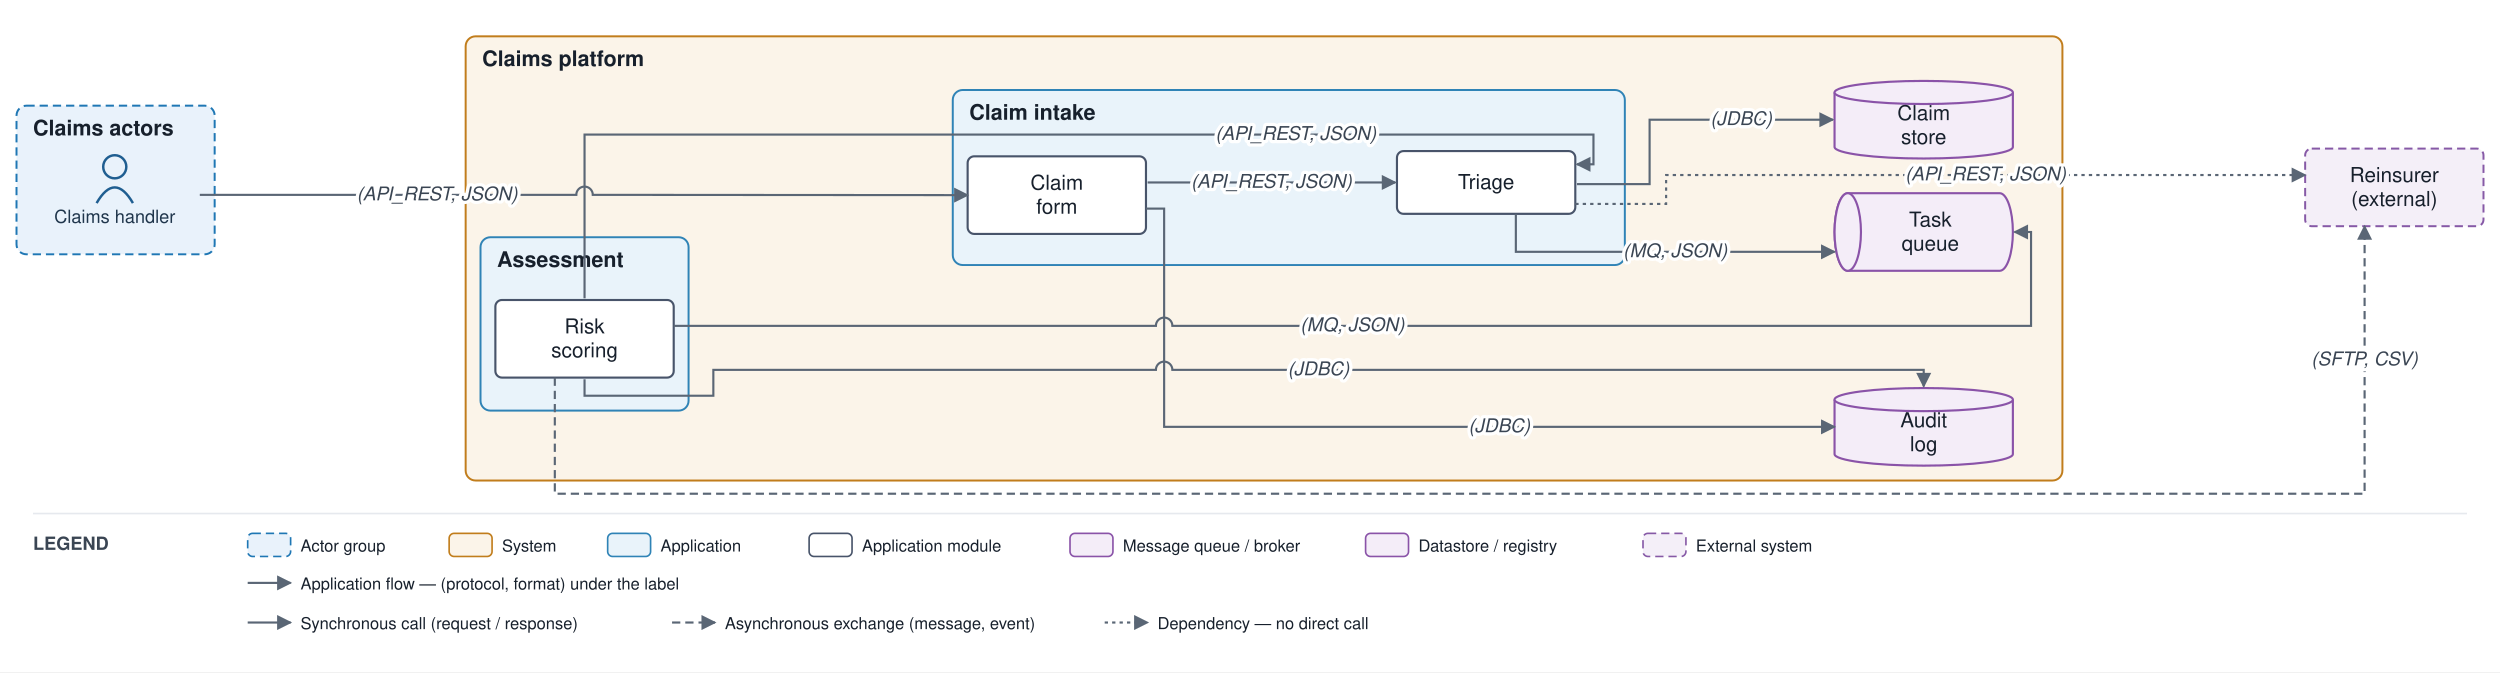
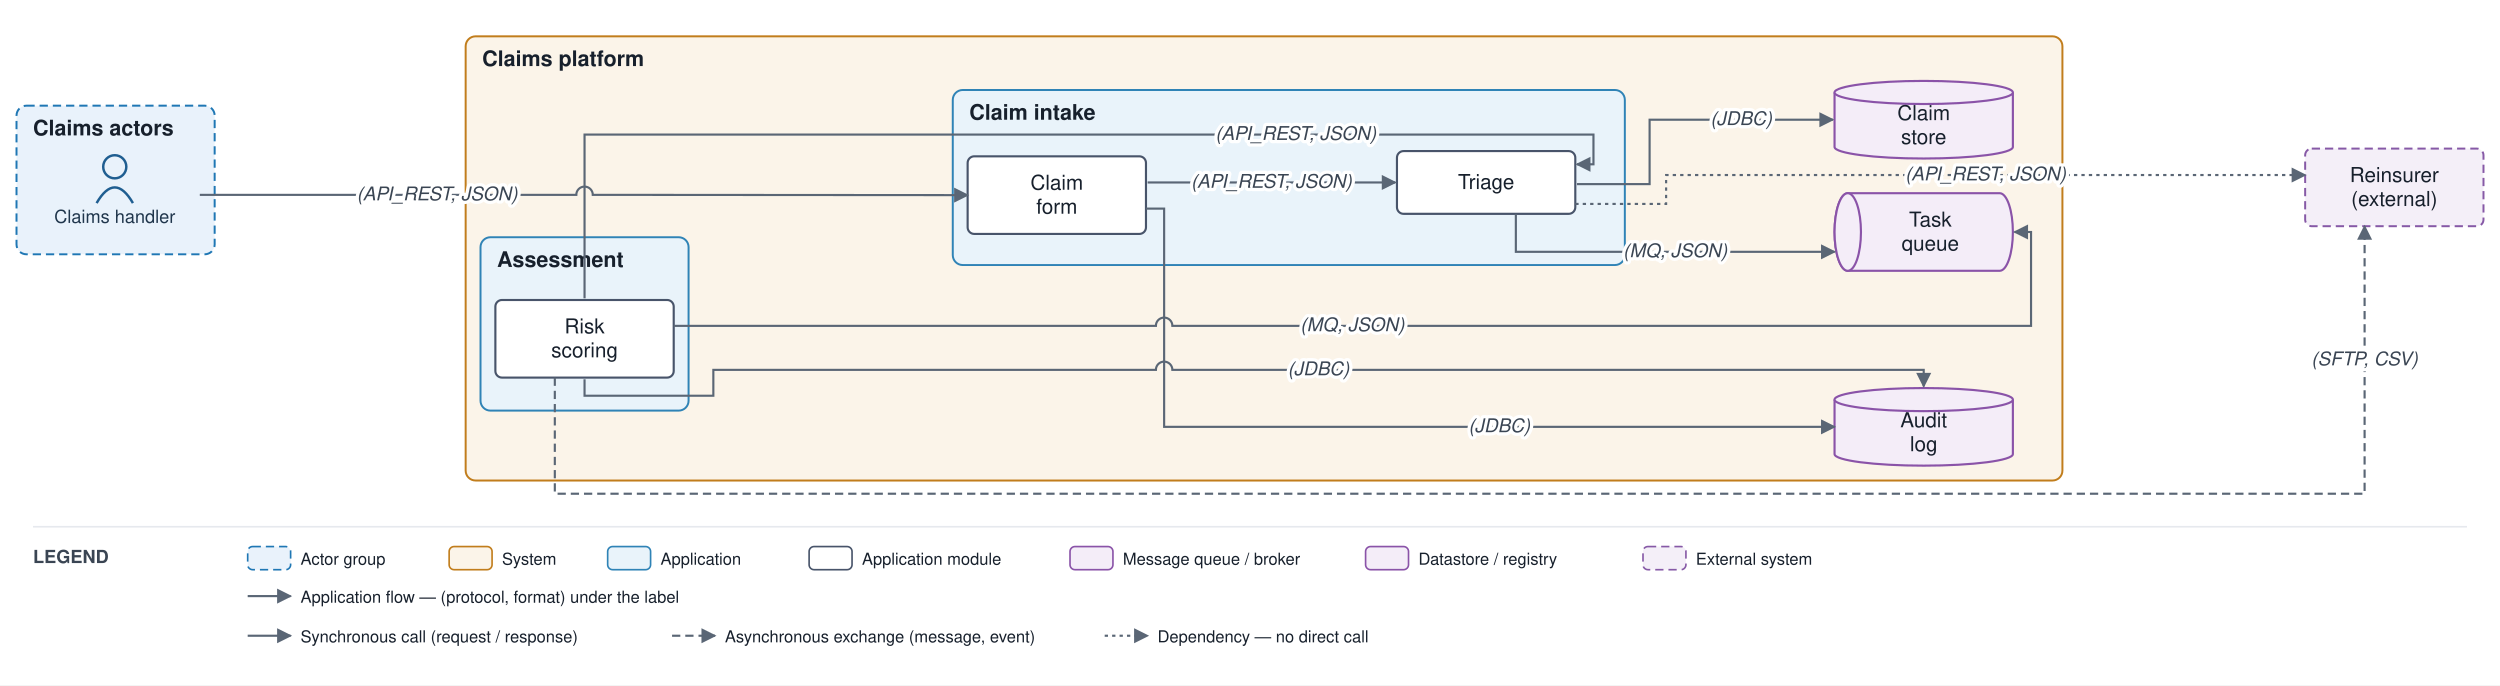
- <svg xmlns="http://www.w3.org/2000/svg" viewBox="0 0 1514 407" font-family="Helvetica,Arial,sans-serif">
+ <svg xmlns="http://www.w3.org/2000/svg" viewBox="0 0 1514 415" font-family="Helvetica,Arial,sans-serif">
  <defs>
    <marker id="arr" viewBox="0 0 10 10" refX="9" refY="5" markerWidth="7" markerHeight="7" orient="auto-start-reverse">
      <path d="M0,0 L10,5 L0,10 z" fill="#5a6675" />
    </marker>
  </defs>
-   <rect width="1514" height="407" fill="#ffffff" />
+   <rect width="1514" height="415" fill="#ffffff" />
  <rect x="10" y="64" width="120" height="90" rx="6" fill="#e9f2fb" stroke="#1f77b4" stroke-width="1.2" stroke-dasharray="5 3" />
  <text x="20" y="82" font-size="13" font-weight="bold" fill="#17202c">Claims actors</text>
  <rect x="282" y="22" width="967" height="269" rx="6" fill="#fbf4e9" stroke="#c17d1c" stroke-width="1.2" />
  <text x="292" y="40" font-size="13" font-weight="bold" fill="#17202c">Claims platform</text>
  <rect x="577" y="54.5" width="407" height="106" rx="6" fill="#e9f3fa" stroke="#2f83b6" stroke-width="1.2" />
  <text x="587" y="72.5" font-size="13" font-weight="bold" fill="#17202c">Claim intake</text>
  <rect x="291" y="143.667" width="126" height="105" rx="6" fill="#e9f3fa" stroke="#2f83b6" stroke-width="1.2" />
  <text x="301" y="161.667" font-size="13" font-weight="bold" fill="#17202c">Assessment</text>
  <circle cx="69.5" cy="101" r="7" fill="none" stroke="#1f5e91" stroke-width="1.5" />
  <path d="M 58.5 123 q 11 -19 22 0" fill="none" stroke="#1f5e91" stroke-width="1.5" />
  <text x="69.5" y="135" font-size="11" text-anchor="middle" fill="#20364c">Claims handler</text>
  <rect x="586" y="94.667" width="108" height="47" rx="4" fill="#ffffff" stroke="#48546a" stroke-width="1.3" />
  <text x="640" y="114.917" font-size="12.5" text-anchor="middle" fill="#17202c">Claim</text>
  <text x="640" y="129.417" font-size="12.5" text-anchor="middle" fill="#17202c">form</text>
  <rect x="846" y="91.5" width="108" height="38" rx="4" fill="#ffffff" stroke="#48546a" stroke-width="1.3" />
  <text x="900" y="114.5" font-size="12.5" text-anchor="middle" fill="#17202c">Triage</text>
  <rect x="300" y="181.667" width="108" height="47" rx="4" fill="#ffffff" stroke="#48546a" stroke-width="1.3" />
  <text x="354" y="201.917" font-size="12.5" text-anchor="middle" fill="#17202c">Risk</text>
  <text x="354" y="216.417" font-size="12.5" text-anchor="middle" fill="#17202c">scoring</text>
  <path d="M 1119 117 h 92 a 8 23.5 0 0 1 0 47 h -92 a 8 23.5 0 0 1 0 -47" fill="#f4edf8" stroke="#8a53a8" stroke-width="1.3" />
  <ellipse cx="1119" cy="140.5" rx="8" ry="23.5" fill="#f4edf8" stroke="#8a53a8" stroke-width="1.3" />
  <text x="1169" y="137.25" font-size="12.5" text-anchor="middle" fill="#17202c">Task</text>
  <text x="1169" y="151.75" font-size="12.5" text-anchor="middle" fill="#17202c">queue</text>
  <path d="M 1111 56 v 33 a 54 7 0 0 0 108 0 v -33" fill="#f4edf8" stroke="#8a53a8" stroke-width="1.3" />
  <ellipse cx="1165" cy="56" rx="54" ry="7" fill="#f4edf8" stroke="#8a53a8" stroke-width="1.3" />
  <text x="1165" y="72.75" font-size="12.5" text-anchor="middle" fill="#17202c">Claim</text>
  <text x="1165" y="87.25" font-size="12.5" text-anchor="middle" fill="#17202c">store</text>
  <path d="M 1111 242 v 33 a 54 7 0 0 0 108 0 v -33" fill="#f4edf8" stroke="#8a53a8" stroke-width="1.3" />
  <ellipse cx="1165" cy="242" rx="54" ry="7" fill="#f4edf8" stroke="#8a53a8" stroke-width="1.3" />
  <text x="1165" y="258.75" font-size="12.5" text-anchor="middle" fill="#17202c">Audit</text>
  <text x="1165" y="273.25" font-size="12.5" text-anchor="middle" fill="#17202c">log</text>
  <rect x="1396" y="90" width="108" height="47" rx="4" fill="#f4eff8" stroke="#8659a6" stroke-width="1.2" stroke-dasharray="5 3" />
  <text x="1450" y="110.25" font-size="12.5" text-anchor="middle" fill="#17202c">Reinsurer</text>
  <text x="1450" y="124.75" font-size="12.5" text-anchor="middle" fill="#17202c">(external)</text>
  <path d="M 121 118 L 349 118 A 5 5 0 0 1 359 118 L 586 118.167" fill="none" stroke="#5a6675" stroke-width="1.3" marker-end="url(#arr)" />
  <path d="M 695 110.5 L 845 110.5" fill="none" stroke="#5a6675" stroke-width="1.3" marker-end="url(#arr)" />
  <path d="M 955 111.5 L 999 111.5 L 999 72.5 L 1110 72.5" fill="none" stroke="#5a6675" stroke-width="1.3" marker-end="url(#arr)" />
  <path d="M 918 129.5 L 918 152.5 L 1111 152.5" fill="none" stroke="#5a6675" stroke-width="1.3" marker-end="url(#arr)" />
  <path d="M 408 197.333 L 700 197.333 A 5 5 0 0 1 710 197.333 L 1230 197.333 L 1230 140.5 L 1220 140.5" fill="none" stroke="#5a6675" stroke-width="1.3" marker-end="url(#arr)" />
  <path d="M 354 229.667 L 354 239.667 L 432 239.667 L 432 224 L 700 224 A 5 5 0 0 1 710 224 L 1165 224 L 1165 234" fill="none" stroke="#5a6675" stroke-width="1.3" marker-end="url(#arr)" />
  <path d="M 336 228.667 L 336 299 L 1432 299 L 1432 137" fill="none" stroke="#5a6675" stroke-width="1.3" stroke-dasharray="5 3" marker-end="url(#arr)" />
  <path d="M 954 123.5 L 1009 123.5 L 1009 106 L 1396 106" fill="none" stroke="#5a6675" stroke-width="1.3" stroke-dasharray="2 2.5" marker-end="url(#arr)" />
  <path d="M 694 126.333 L 705 126.333 L 705 258.5 L 1111 258.5" fill="none" stroke="#5a6675" stroke-width="1.3" marker-end="url(#arr)" />
  <path d="M 354 180.667 L 354 81.5 L 965 81.5 L 965 99.5 L 955 99.5" fill="none" stroke="#5a6675" stroke-width="1.3" marker-end="url(#arr)" />
  <text x="264.75" y="121.333" font-size="11.5" text-anchor="middle" fill="#3a4553" font-style="italic" stroke="#ffffff" stroke-width="4" paint-order="stroke" stroke-linejoin="round">(API_REST, JSON)</text>
  <text x="770" y="113.75" font-size="11.5" text-anchor="middle" fill="#3a4553" font-style="italic" stroke="#ffffff" stroke-width="4" paint-order="stroke" stroke-linejoin="round">(API_REST, JSON)</text>
  <text x="1054.5" y="75.75" font-size="11.5" text-anchor="middle" fill="#3a4553" font-style="italic" stroke="#ffffff" stroke-width="4" paint-order="stroke" stroke-linejoin="round">(JDBC)</text>
  <text x="1014.5" y="155.75" font-size="11.5" text-anchor="middle" fill="#3a4553" font-style="italic" stroke="#ffffff" stroke-width="4" paint-order="stroke" stroke-linejoin="round">(MQ, JSON)</text>
  <text x="819" y="200.583" font-size="11.5" text-anchor="middle" fill="#3a4553" font-style="italic" stroke="#ffffff" stroke-width="4" paint-order="stroke" stroke-linejoin="round">(MQ, JSON)</text>
  <text x="798.5" y="227.25" font-size="11.5" text-anchor="middle" fill="#3a4553" font-style="italic" stroke="#ffffff" stroke-width="4" paint-order="stroke" stroke-linejoin="round">(JDBC)</text>
  <text x="1432" y="221.25" font-size="11.5" text-anchor="middle" fill="#3a4553" font-style="italic" stroke="#ffffff" stroke-width="4" paint-order="stroke" stroke-linejoin="round">(SFTP, CSV)</text>
  <text x="1202.5" y="109.25" font-size="11.5" text-anchor="middle" fill="#3a4553" font-style="italic" stroke="#ffffff" stroke-width="4" paint-order="stroke" stroke-linejoin="round">(API_REST, JSON)</text>
  <text x="908" y="261.75" font-size="11.5" text-anchor="middle" fill="#3a4553" font-style="italic" stroke="#ffffff" stroke-width="4" paint-order="stroke" stroke-linejoin="round">(JDBC)</text>
  <text x="784.75" y="84.75" font-size="11.5" text-anchor="middle" fill="#3a4553" font-style="italic" stroke="#ffffff" stroke-width="4" paint-order="stroke" stroke-linejoin="round">(API_REST, JSON)</text>
-   <line x1="20" y1="311" x2="1494" y2="311" stroke="#e6e9ee" stroke-width="1" />
-   <text x="20" y="333" font-size="11" font-weight="bold" fill="#3a4553">LEGEND</text>
-   <rect x="150" y="323" width="26" height="14" rx="3" fill="#e9f2fb" stroke="#1f77b4" stroke-dasharray="5 3" />
-   <text x="182" y="334" font-size="10" fill="#17202c">Actor group</text>
-   <rect x="272" y="323" width="26" height="14" rx="3" fill="#fbf4e9" stroke="#c17d1c" />
-   <text x="304" y="334" font-size="10" fill="#17202c">System</text>
-   <rect x="368" y="323" width="26" height="14" rx="3" fill="#e9f3fa" stroke="#2f83b6" />
-   <text x="400" y="334" font-size="10" fill="#17202c">Application</text>
-   <rect x="490" y="323" width="26" height="14" rx="3" fill="#ffffff" stroke="#48546a" />
-   <text x="522" y="334" font-size="10" fill="#17202c">Application module</text>
-   <rect x="648" y="323" width="26" height="14" rx="3" fill="#f4edf8" stroke="#8a53a8" />
-   <text x="680" y="334" font-size="10" fill="#17202c">Message queue / broker</text>
-   <rect x="827" y="323" width="26" height="14" rx="3" fill="#f4edf8" stroke="#8a53a8" />
-   <text x="859" y="334" font-size="10" fill="#17202c">Datastore / registry</text>
-   <rect x="995" y="323" width="26" height="14" rx="3" fill="#f4eff8" stroke="#8659a6" stroke-dasharray="5 3" />
-   <text x="1027" y="334" font-size="10" fill="#17202c">External system</text>
-   <line x1="150" y1="353" x2="176" y2="353" stroke="#5a6675" stroke-width="1.3" marker-end="url(#arr)" />
-   <text x="182" y="357" font-size="10" fill="#17202c">Application flow — (protocol, format) under the label</text>
-   <line x1="150" y1="377" x2="176" y2="377" stroke="#5a6675" stroke-width="1.3" marker-end="url(#arr)" />
-   <text x="182" y="381" font-size="10" fill="#17202c">Synchronous call (request / response)</text>
-   <line x1="407" y1="377" x2="433" y2="377" stroke="#5a6675" stroke-width="1.3" stroke-dasharray="5 3" marker-end="url(#arr)" />
-   <text x="439" y="381" font-size="10" fill="#17202c">Asynchronous exchange (message, event)</text>
-   <line x1="669" y1="377" x2="695" y2="377" stroke="#5a6675" stroke-width="1.3" stroke-dasharray="2 2.5" marker-end="url(#arr)" />
-   <text x="701" y="381" font-size="10" fill="#17202c">Dependency — no direct call</text>
+   <line x1="20" y1="319" x2="1494" y2="319" stroke="#e6e9ee" stroke-width="1" />
+   <text x="20" y="341" font-size="11" font-weight="bold" fill="#3a4553">LEGEND</text>
+   <rect x="150" y="331" width="26" height="14" rx="3" fill="#e9f2fb" stroke="#1f77b4" stroke-dasharray="5 3" />
+   <text x="182" y="342" font-size="10" fill="#17202c">Actor group</text>
+   <rect x="272" y="331" width="26" height="14" rx="3" fill="#fbf4e9" stroke="#c17d1c" />
+   <text x="304" y="342" font-size="10" fill="#17202c">System</text>
+   <rect x="368" y="331" width="26" height="14" rx="3" fill="#e9f3fa" stroke="#2f83b6" />
+   <text x="400" y="342" font-size="10" fill="#17202c">Application</text>
+   <rect x="490" y="331" width="26" height="14" rx="3" fill="#ffffff" stroke="#48546a" />
+   <text x="522" y="342" font-size="10" fill="#17202c">Application module</text>
+   <rect x="648" y="331" width="26" height="14" rx="3" fill="#f4edf8" stroke="#8a53a8" />
+   <text x="680" y="342" font-size="10" fill="#17202c">Message queue / broker</text>
+   <rect x="827" y="331" width="26" height="14" rx="3" fill="#f4edf8" stroke="#8a53a8" />
+   <text x="859" y="342" font-size="10" fill="#17202c">Datastore / registry</text>
+   <rect x="995" y="331" width="26" height="14" rx="3" fill="#f4eff8" stroke="#8659a6" stroke-dasharray="5 3" />
+   <text x="1027" y="342" font-size="10" fill="#17202c">External system</text>
+   <line x1="150" y1="361" x2="176" y2="361" stroke="#5a6675" stroke-width="1.3" marker-end="url(#arr)" />
+   <text x="182" y="365" font-size="10" fill="#17202c">Application flow — (protocol, format) under the label</text>
+   <line x1="150" y1="385" x2="176" y2="385" stroke="#5a6675" stroke-width="1.3" marker-end="url(#arr)" />
+   <text x="182" y="389" font-size="10" fill="#17202c">Synchronous call (request / response)</text>
+   <line x1="407" y1="385" x2="433" y2="385" stroke="#5a6675" stroke-width="1.3" stroke-dasharray="5 3" marker-end="url(#arr)" />
+   <text x="439" y="389" font-size="10" fill="#17202c">Asynchronous exchange (message, event)</text>
+   <line x1="669" y1="385" x2="695" y2="385" stroke="#5a6675" stroke-width="1.3" stroke-dasharray="2 2.5" marker-end="url(#arr)" />
+   <text x="701" y="389" font-size="10" fill="#17202c">Dependency — no direct call</text>
</svg>
